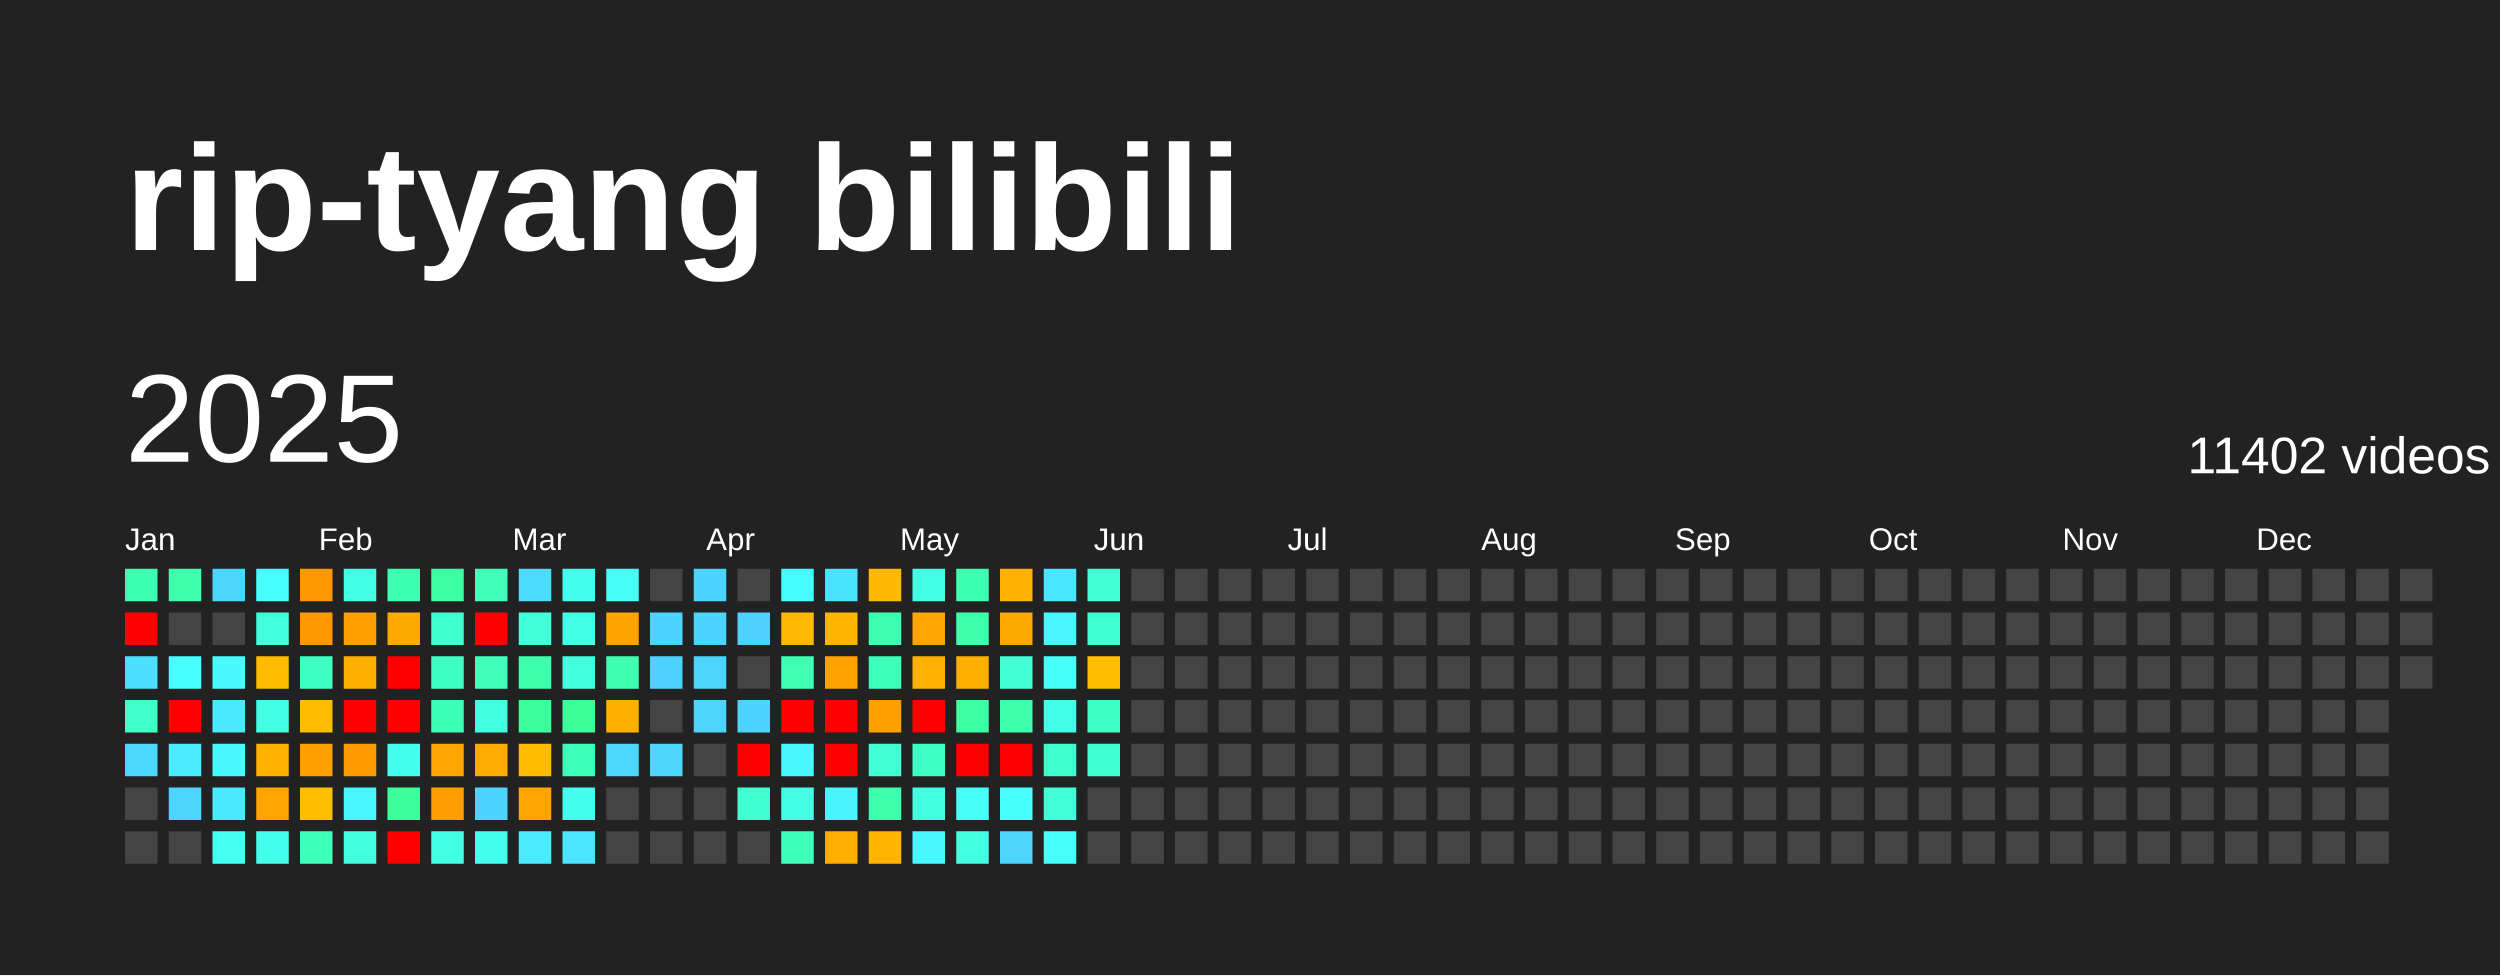
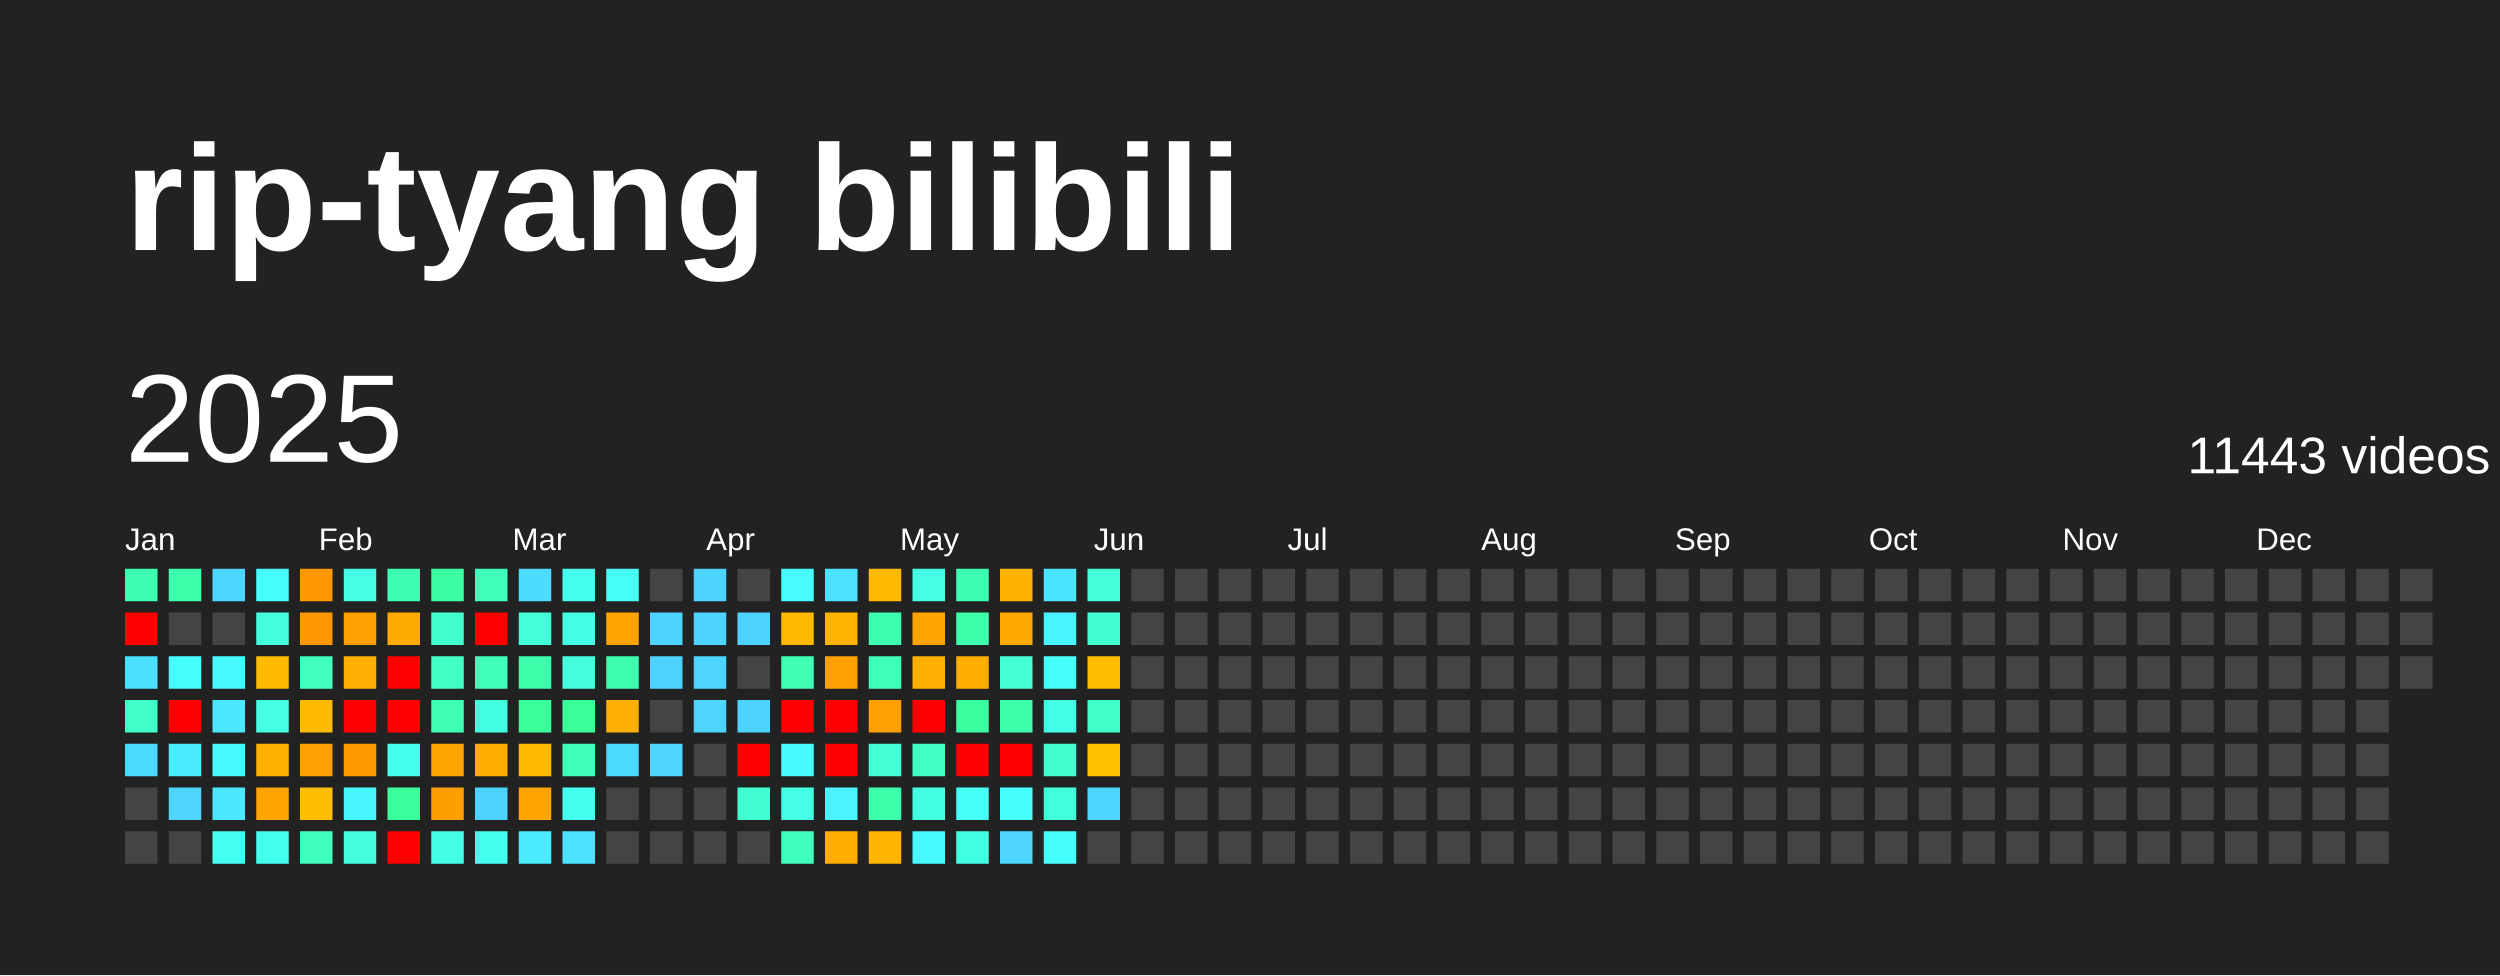
<svg xmlns="http://www.w3.org/2000/svg" baseProfile="full" height="78mm" version="1.1" viewBox="0,0,200,78" width="200mm">
  <defs />
  <rect fill="#222222" height="78" width="200" x="0" y="0" />
  <text fill="#FFFFFF" style="font-size:12px; font-family:Arial; font-weight:bold;" x="10" y="20">rip-tyang bilibili</text>
  <text dominant-baseline="hanging" fill="#FFFFFF" style="font-size:10.0px; font-family:Arial;" x="10" y="30">2025</text>
-   <text dominant-baseline="hanging" fill="#FFFFFF" style="font-size:4.125px; font-family:Arial;" x="175" y="35">11402 videos</text>
+   <text dominant-baseline="hanging" fill="#FFFFFF" style="font-size:4.125px; font-family:Arial;" x="175" y="35">11443 videos</text>
  <text fill="#FFFFFF" style="font-size:2.5px; font-family:Arial" x="10.0" y="44">Jan</text>
  <text fill="#FFFFFF" style="font-size:2.5px; font-family:Arial" x="25.5" y="44">Feb</text>
  <text fill="#FFFFFF" style="font-size:2.5px; font-family:Arial" x="41.0" y="44">Mar</text>
  <text fill="#FFFFFF" style="font-size:2.5px; font-family:Arial" x="56.5" y="44">Apr</text>
  <text fill="#FFFFFF" style="font-size:2.5px; font-family:Arial" x="72.0" y="44">May</text>
  <text fill="#FFFFFF" style="font-size:2.5px; font-family:Arial" x="87.5" y="44">Jun</text>
  <text fill="#FFFFFF" style="font-size:2.5px; font-family:Arial" x="103.0" y="44">Jul</text>
  <text fill="#FFFFFF" style="font-size:2.5px; font-family:Arial" x="118.5" y="44">Aug</text>
  <text fill="#FFFFFF" style="font-size:2.5px; font-family:Arial" x="134.0" y="44">Sep</text>
  <text fill="#FFFFFF" style="font-size:2.5px; font-family:Arial" x="149.5" y="44">Oct</text>
  <text fill="#FFFFFF" style="font-size:2.5px; font-family:Arial" x="165.0" y="44">Nov</text>
  <text fill="#FFFFFF" style="font-size:2.5px; font-family:Arial" x="180.5" y="44">Dec</text>
  <rect fill="#3dffb1" height="2.6" width="2.6" x="10.0" y="45.5" />
  <rect fill="red" height="2.6" width="2.6" x="10.0" y="49.0" />
  <rect fill="#4be0ff" height="2.6" width="2.6" x="10.0" y="52.5" />
  <rect fill="#40ffc8" height="2.6" width="2.6" x="10.0" y="56.0" />
  <rect fill="#4cd9ff" height="2.6" width="2.6" x="10.0" y="59.5" />
  <rect fill="#444444" height="2.6" width="2.6" x="10.0" y="63.0" />
  <rect fill="#444444" height="2.6" width="2.6" x="10.0" y="66.5" />
  <rect fill="#3dffac" height="2.6" width="2.6" x="13.5" y="45.5" />
  <rect fill="#444444" height="2.6" width="2.6" x="13.5" y="49.0" />
  <rect fill="#47feff" height="2.6" width="2.6" x="13.5" y="52.5" />
  <rect fill="red" height="2.6" width="2.6" x="13.5" y="56.0" />
  <rect fill="#49ecff" height="2.6" width="2.6" x="13.5" y="59.5" />
  <rect fill="#4dd5ff" height="2.6" width="2.6" x="13.5" y="63.0" />
  <rect fill="#444444" height="2.6" width="2.6" x="13.5" y="66.5" />
  <rect fill="#4cd6ff" height="2.6" width="2.6" x="17.0" y="45.5" />
  <rect fill="#444444" height="2.6" width="2.6" x="17.0" y="49.0" />
  <rect fill="#48f9ff" height="2.6" width="2.6" x="17.0" y="52.5" />
  <rect fill="#4ae9ff" height="2.6" width="2.6" x="17.0" y="56.0" />
  <rect fill="#48f9ff" height="2.6" width="2.6" x="17.0" y="59.5" />
  <rect fill="#4ae9ff" height="2.6" width="2.6" x="17.0" y="63.0" />
  <rect fill="#45fff2" height="2.6" width="2.6" x="17.0" y="66.5" />
  <rect fill="#47feff" height="2.6" width="2.6" x="20.5" y="45.5" />
  <rect fill="#43ffdd" height="2.6" width="2.6" x="20.5" y="49.0" />
  <rect fill="#ffbb00" height="2.6" width="2.6" x="20.5" y="52.5" />
  <rect fill="#44ffe4" height="2.6" width="2.6" x="20.5" y="56.0" />
  <rect fill="#ffb100" height="2.6" width="2.6" x="20.5" y="59.5" />
  <rect fill="#ffa400" height="2.6" width="2.6" x="20.5" y="63.0" />
  <rect fill="#44ffeb" height="2.6" width="2.6" x="20.5" y="66.5" />
  <rect fill="#ff9700" height="2.6" width="2.6" x="24.0" y="45.5" />
  <rect fill="#ff9700" height="2.6" width="2.6" x="24.0" y="49.0" />
  <rect fill="#3fffc1" height="2.6" width="2.6" x="24.0" y="52.5" />
  <rect fill="#ffbb00" height="2.6" width="2.6" x="24.0" y="56.0" />
  <rect fill="#ff9f00" height="2.6" width="2.6" x="24.0" y="59.5" />
  <rect fill="#ffbf00" height="2.6" width="2.6" x="24.0" y="63.0" />
  <rect fill="#3fffbc" height="2.6" width="2.6" x="24.0" y="66.5" />
  <rect fill="#44ffe4" height="2.6" width="2.6" x="27.5" y="45.5" />
  <rect fill="#ffa000" height="2.6" width="2.6" x="27.5" y="49.0" />
  <rect fill="#ffaf00" height="2.6" width="2.6" x="27.5" y="52.5" />
  <rect fill="red" height="2.6" width="2.6" x="27.5" y="56.0" />
  <rect fill="#ff9a00" height="2.6" width="2.6" x="27.5" y="59.5" />
  <rect fill="#48f6ff" height="2.6" width="2.6" x="27.5" y="63.0" />
  <rect fill="#43ffdd" height="2.6" width="2.6" x="27.5" y="66.5" />
  <rect fill="#3dffb1" height="2.6" width="2.6" x="31.0" y="45.5" />
  <rect fill="#ffaa00" height="2.6" width="2.6" x="31.0" y="49.0" />
  <rect fill="red" height="2.6" width="2.6" x="31.0" y="52.5" />
  <rect fill="red" height="2.6" width="2.6" x="31.0" y="56.0" />
  <rect fill="#45ffee" height="2.6" width="2.6" x="31.0" y="59.5" />
  <rect fill="#3bff9c" height="2.6" width="2.6" x="31.0" y="63.0" />
  <rect fill="red" height="2.6" width="2.6" x="31.0" y="66.5" />
  <rect fill="#3cffa3" height="2.6" width="2.6" x="34.5" y="45.5" />
  <rect fill="#41ffce" height="2.6" width="2.6" x="34.5" y="49.0" />
  <rect fill="#40ffc3" height="2.6" width="2.6" x="34.5" y="52.5" />
  <rect fill="#3effb6" height="2.6" width="2.6" x="34.5" y="56.0" />
  <rect fill="#ffa500" height="2.6" width="2.6" x="34.5" y="59.5" />
  <rect fill="#ff9e00" height="2.6" width="2.6" x="34.5" y="63.0" />
  <rect fill="#43ffe3" height="2.6" width="2.6" x="34.5" y="66.5" />
  <rect fill="#3fffbb" height="2.6" width="2.6" x="38.0" y="45.5" />
  <rect fill="red" height="2.6" width="2.6" x="38.0" y="49.0" />
  <rect fill="#3fffbb" height="2.6" width="2.6" x="38.0" y="52.5" />
  <rect fill="#43ffe1" height="2.6" width="2.6" x="38.0" y="56.0" />
  <rect fill="#ffab00" height="2.6" width="2.6" x="38.0" y="59.5" />
  <rect fill="#4dd3ff" height="2.6" width="2.6" x="38.0" y="63.0" />
  <rect fill="#45ffee" height="2.6" width="2.6" x="38.0" y="66.5" />
  <rect fill="#4cdcff" height="2.6" width="2.6" x="41.5" y="45.5" />
  <rect fill="#42ffd9" height="2.6" width="2.6" x="41.5" y="49.0" />
  <rect fill="#3dffac" height="2.6" width="2.6" x="41.5" y="52.5" />
  <rect fill="#3bff9b" height="2.6" width="2.6" x="41.5" y="56.0" />
  <rect fill="#ffbb00" height="2.6" width="2.6" x="41.5" y="59.5" />
  <rect fill="#ffa400" height="2.6" width="2.6" x="41.5" y="63.0" />
  <rect fill="#4aeaff" height="2.6" width="2.6" x="41.5" y="66.5" />
  <rect fill="#45ffee" height="2.6" width="2.6" x="45.0" y="45.5" />
  <rect fill="#43ffe3" height="2.6" width="2.6" x="45.0" y="49.0" />
  <rect fill="#43ffdd" height="2.6" width="2.6" x="45.0" y="52.5" />
  <rect fill="#3bff99" height="2.6" width="2.6" x="45.0" y="56.0" />
  <rect fill="#3effb9" height="2.6" width="2.6" x="45.0" y="59.5" />
  <rect fill="#45ffee" height="2.6" width="2.6" x="45.0" y="63.0" />
  <rect fill="#4be3ff" height="2.6" width="2.6" x="45.0" y="66.5" />
  <rect fill="#46fff6" height="2.6" width="2.6" x="48.5" y="45.5" />
  <rect fill="#ffa300" height="2.6" width="2.6" x="48.5" y="49.0" />
  <rect fill="#3dffaf" height="2.6" width="2.6" x="48.5" y="52.5" />
  <rect fill="#ffaf00" height="2.6" width="2.6" x="48.5" y="56.0" />
  <rect fill="#4cd9ff" height="2.6" width="2.6" x="48.5" y="59.5" />
  <rect fill="#444444" height="2.6" width="2.6" x="48.5" y="63.0" />
  <rect fill="#444444" height="2.6" width="2.6" x="48.5" y="66.5" />
  <rect fill="#444444" height="2.6" width="2.6" x="52.0" y="45.5" />
  <rect fill="#4dd3ff" height="2.6" width="2.6" x="52.0" y="49.0" />
  <rect fill="#4dd2ff" height="2.6" width="2.6" x="52.0" y="52.5" />
  <rect fill="#444444" height="2.6" width="2.6" x="52.0" y="56.0" />
  <rect fill="#4dd5ff" height="2.6" width="2.6" x="52.0" y="59.5" />
  <rect fill="#444444" height="2.6" width="2.6" x="52.0" y="63.0" />
  <rect fill="#444444" height="2.6" width="2.6" x="52.0" y="66.5" />
  <rect fill="#4dd3ff" height="2.6" width="2.6" x="55.5" y="45.5" />
  <rect fill="#4dd3ff" height="2.6" width="2.6" x="55.5" y="49.0" />
  <rect fill="#4dd5ff" height="2.6" width="2.6" x="55.5" y="52.5" />
  <rect fill="#4dd5ff" height="2.6" width="2.6" x="55.5" y="56.0" />
  <rect fill="#444444" height="2.6" width="2.6" x="55.5" y="59.5" />
  <rect fill="#444444" height="2.6" width="2.6" x="55.5" y="63.0" />
  <rect fill="#444444" height="2.6" width="2.6" x="55.5" y="66.5" />
  <rect fill="#444444" height="2.6" width="2.6" x="59.0" y="45.5" />
  <rect fill="#4dd2ff" height="2.6" width="2.6" x="59.0" y="49.0" />
  <rect fill="#444444" height="2.6" width="2.6" x="59.0" y="52.5" />
  <rect fill="#4dd3ff" height="2.6" width="2.6" x="59.0" y="56.0" />
  <rect fill="red" height="2.6" width="2.6" x="59.0" y="59.5" />
  <rect fill="#41ffd0" height="2.6" width="2.6" x="59.0" y="63.0" />
  <rect fill="#444444" height="2.6" width="2.6" x="59.0" y="66.5" />
  <rect fill="#47fcff" height="2.6" width="2.6" x="62.5" y="45.5" />
  <rect fill="#ffb900" height="2.6" width="2.6" x="62.5" y="49.0" />
  <rect fill="#3effb4" height="2.6" width="2.6" x="62.5" y="52.5" />
  <rect fill="red" height="2.6" width="2.6" x="62.5" y="56.0" />
  <rect fill="#48f9ff" height="2.6" width="2.6" x="62.5" y="59.5" />
  <rect fill="#44ffe6" height="2.6" width="2.6" x="62.5" y="63.0" />
  <rect fill="#3fffbc" height="2.6" width="2.6" x="62.5" y="66.5" />
  <rect fill="#4be2ff" height="2.6" width="2.6" x="66.0" y="45.5" />
  <rect fill="#ffb400" height="2.6" width="2.6" x="66.0" y="49.0" />
  <rect fill="#ffa100" height="2.6" width="2.6" x="66.0" y="52.5" />
  <rect fill="red" height="2.6" width="2.6" x="66.0" y="56.0" />
  <rect fill="red" height="2.6" width="2.6" x="66.0" y="59.5" />
  <rect fill="#49f3ff" height="2.6" width="2.6" x="66.0" y="63.0" />
  <rect fill="#ffad00" height="2.6" width="2.6" x="66.0" y="66.5" />
  <rect fill="#ffb800" height="2.6" width="2.6" x="69.5" y="45.5" />
  <rect fill="#3dffaf" height="2.6" width="2.6" x="69.5" y="49.0" />
  <rect fill="#3effb9" height="2.6" width="2.6" x="69.5" y="52.5" />
  <rect fill="#ffa000" height="2.6" width="2.6" x="69.5" y="56.0" />
  <rect fill="#42ffd5" height="2.6" width="2.6" x="69.5" y="59.5" />
  <rect fill="#3dffac" height="2.6" width="2.6" x="69.5" y="63.0" />
  <rect fill="#ffb500" height="2.6" width="2.6" x="69.5" y="66.5" />
  <rect fill="#44ffe4" height="2.6" width="2.6" x="73.0" y="45.5" />
  <rect fill="#ffa400" height="2.6" width="2.6" x="73.0" y="49.0" />
  <rect fill="#ffb000" height="2.6" width="2.6" x="73.0" y="52.5" />
  <rect fill="red" height="2.6" width="2.6" x="73.0" y="56.0" />
  <rect fill="#40ffc5" height="2.6" width="2.6" x="73.0" y="59.5" />
  <rect fill="#43ffe1" height="2.6" width="2.6" x="73.0" y="63.0" />
  <rect fill="#48f8ff" height="2.6" width="2.6" x="73.0" y="66.5" />
  <rect fill="#3dffb1" height="2.6" width="2.6" x="76.5" y="45.5" />
  <rect fill="#3dffac" height="2.6" width="2.6" x="76.5" y="49.0" />
  <rect fill="#ffae00" height="2.6" width="2.6" x="76.5" y="52.5" />
  <rect fill="#3bffa0" height="2.6" width="2.6" x="76.5" y="56.0" />
  <rect fill="red" height="2.6" width="2.6" x="76.5" y="59.5" />
  <rect fill="#46fff7" height="2.6" width="2.6" x="76.5" y="63.0" />
  <rect fill="#43ffe1" height="2.6" width="2.6" x="76.5" y="66.5" />
  <rect fill="#ffb200" height="2.6" width="2.6" x="80.0" y="45.5" />
  <rect fill="#ffa900" height="2.6" width="2.6" x="80.0" y="49.0" />
  <rect fill="#42ffd5" height="2.6" width="2.6" x="80.0" y="52.5" />
  <rect fill="#3dffac" height="2.6" width="2.6" x="80.0" y="56.0" />
  <rect fill="red" height="2.6" width="2.6" x="80.0" y="59.5" />
  <rect fill="#47fffc" height="2.6" width="2.6" x="80.0" y="63.0" />
  <rect fill="#4dd5ff" height="2.6" width="2.6" x="80.0" y="66.5" />
  <rect fill="#4ae5ff" height="2.6" width="2.6" x="83.5" y="45.5" />
  <rect fill="#48f5ff" height="2.6" width="2.6" x="83.5" y="49.0" />
  <rect fill="#46fffa" height="2.6" width="2.6" x="83.5" y="52.5" />
  <rect fill="#44ffe8" height="2.6" width="2.6" x="83.5" y="56.0" />
  <rect fill="#41ffcd" height="2.6" width="2.6" x="83.5" y="59.5" />
  <rect fill="#42ffdb" height="2.6" width="2.6" x="83.5" y="63.0" />
  <rect fill="#47fffc" height="2.6" width="2.6" x="83.5" y="66.5" />
  <rect fill="#42ffd8" height="2.6" width="2.6" x="87.0" y="45.5" />
  <rect fill="#41ffd1" height="2.6" width="2.6" x="87.0" y="49.0" />
  <rect fill="#ffbe00" height="2.6" width="2.6" x="87.0" y="52.5" />
  <rect fill="#40ffc6" height="2.6" width="2.6" x="87.0" y="56.0" />
-   <rect fill="#42ffd3" height="2.6" width="2.6" x="87.0" y="59.5" />
-   <rect fill="#444444" height="2.6" width="2.6" x="87.0" y="63.0" />
+   <rect fill="#ffc100" height="2.6" width="2.6" x="87.0" y="59.5" />
+   <rect fill="#4cd6ff" height="2.6" width="2.6" x="87.0" y="63.0" />
  <rect fill="#444444" height="2.6" width="2.6" x="87.0" y="66.5" />
  <rect fill="#444444" height="2.6" width="2.6" x="90.5" y="45.5" />
  <rect fill="#444444" height="2.6" width="2.6" x="90.5" y="49.0" />
  <rect fill="#444444" height="2.6" width="2.6" x="90.5" y="52.5" />
  <rect fill="#444444" height="2.6" width="2.6" x="90.5" y="56.0" />
  <rect fill="#444444" height="2.6" width="2.6" x="90.5" y="59.5" />
  <rect fill="#444444" height="2.6" width="2.6" x="90.5" y="63.0" />
  <rect fill="#444444" height="2.6" width="2.6" x="90.5" y="66.5" />
  <rect fill="#444444" height="2.6" width="2.6" x="94.0" y="45.5" />
  <rect fill="#444444" height="2.6" width="2.6" x="94.0" y="49.0" />
  <rect fill="#444444" height="2.6" width="2.6" x="94.0" y="52.5" />
  <rect fill="#444444" height="2.6" width="2.6" x="94.0" y="56.0" />
  <rect fill="#444444" height="2.6" width="2.6" x="94.0" y="59.5" />
  <rect fill="#444444" height="2.6" width="2.6" x="94.0" y="63.0" />
  <rect fill="#444444" height="2.6" width="2.6" x="94.0" y="66.5" />
  <rect fill="#444444" height="2.6" width="2.6" x="97.5" y="45.5" />
  <rect fill="#444444" height="2.6" width="2.6" x="97.5" y="49.0" />
  <rect fill="#444444" height="2.6" width="2.6" x="97.5" y="52.5" />
  <rect fill="#444444" height="2.6" width="2.6" x="97.5" y="56.0" />
  <rect fill="#444444" height="2.6" width="2.6" x="97.5" y="59.5" />
  <rect fill="#444444" height="2.6" width="2.6" x="97.5" y="63.0" />
  <rect fill="#444444" height="2.6" width="2.6" x="97.5" y="66.5" />
  <rect fill="#444444" height="2.6" width="2.6" x="101.0" y="45.5" />
  <rect fill="#444444" height="2.6" width="2.6" x="101.0" y="49.0" />
  <rect fill="#444444" height="2.6" width="2.6" x="101.0" y="52.5" />
  <rect fill="#444444" height="2.6" width="2.6" x="101.0" y="56.0" />
  <rect fill="#444444" height="2.6" width="2.6" x="101.0" y="59.5" />
  <rect fill="#444444" height="2.6" width="2.6" x="101.0" y="63.0" />
  <rect fill="#444444" height="2.6" width="2.6" x="101.0" y="66.5" />
  <rect fill="#444444" height="2.6" width="2.6" x="104.5" y="45.5" />
  <rect fill="#444444" height="2.6" width="2.6" x="104.5" y="49.0" />
  <rect fill="#444444" height="2.6" width="2.6" x="104.5" y="52.5" />
  <rect fill="#444444" height="2.6" width="2.6" x="104.5" y="56.0" />
  <rect fill="#444444" height="2.6" width="2.6" x="104.5" y="59.5" />
  <rect fill="#444444" height="2.6" width="2.6" x="104.5" y="63.0" />
  <rect fill="#444444" height="2.6" width="2.6" x="104.5" y="66.5" />
  <rect fill="#444444" height="2.6" width="2.6" x="108.0" y="45.5" />
  <rect fill="#444444" height="2.6" width="2.6" x="108.0" y="49.0" />
  <rect fill="#444444" height="2.6" width="2.6" x="108.0" y="52.5" />
  <rect fill="#444444" height="2.6" width="2.6" x="108.0" y="56.0" />
  <rect fill="#444444" height="2.6" width="2.6" x="108.0" y="59.5" />
  <rect fill="#444444" height="2.6" width="2.6" x="108.0" y="63.0" />
  <rect fill="#444444" height="2.6" width="2.6" x="108.0" y="66.5" />
  <rect fill="#444444" height="2.6" width="2.6" x="111.5" y="45.5" />
  <rect fill="#444444" height="2.6" width="2.6" x="111.5" y="49.0" />
  <rect fill="#444444" height="2.6" width="2.6" x="111.5" y="52.5" />
  <rect fill="#444444" height="2.6" width="2.6" x="111.5" y="56.0" />
  <rect fill="#444444" height="2.6" width="2.6" x="111.5" y="59.5" />
  <rect fill="#444444" height="2.6" width="2.6" x="111.5" y="63.0" />
  <rect fill="#444444" height="2.6" width="2.6" x="111.5" y="66.5" />
  <rect fill="#444444" height="2.6" width="2.6" x="115.0" y="45.5" />
  <rect fill="#444444" height="2.6" width="2.6" x="115.0" y="49.0" />
  <rect fill="#444444" height="2.6" width="2.6" x="115.0" y="52.5" />
  <rect fill="#444444" height="2.6" width="2.6" x="115.0" y="56.0" />
  <rect fill="#444444" height="2.6" width="2.6" x="115.0" y="59.5" />
  <rect fill="#444444" height="2.6" width="2.6" x="115.0" y="63.0" />
  <rect fill="#444444" height="2.6" width="2.6" x="115.0" y="66.5" />
  <rect fill="#444444" height="2.6" width="2.6" x="118.5" y="45.5" />
  <rect fill="#444444" height="2.6" width="2.6" x="118.5" y="49.0" />
  <rect fill="#444444" height="2.6" width="2.6" x="118.5" y="52.5" />
  <rect fill="#444444" height="2.6" width="2.6" x="118.5" y="56.0" />
  <rect fill="#444444" height="2.6" width="2.6" x="118.5" y="59.5" />
  <rect fill="#444444" height="2.6" width="2.6" x="118.5" y="63.0" />
  <rect fill="#444444" height="2.6" width="2.6" x="118.5" y="66.5" />
  <rect fill="#444444" height="2.6" width="2.6" x="122.0" y="45.5" />
  <rect fill="#444444" height="2.6" width="2.6" x="122.0" y="49.0" />
  <rect fill="#444444" height="2.6" width="2.6" x="122.0" y="52.5" />
  <rect fill="#444444" height="2.6" width="2.6" x="122.0" y="56.0" />
  <rect fill="#444444" height="2.6" width="2.6" x="122.0" y="59.5" />
  <rect fill="#444444" height="2.6" width="2.6" x="122.0" y="63.0" />
  <rect fill="#444444" height="2.6" width="2.6" x="122.0" y="66.5" />
  <rect fill="#444444" height="2.6" width="2.6" x="125.5" y="45.5" />
  <rect fill="#444444" height="2.6" width="2.6" x="125.5" y="49.0" />
  <rect fill="#444444" height="2.6" width="2.6" x="125.5" y="52.5" />
  <rect fill="#444444" height="2.6" width="2.6" x="125.5" y="56.0" />
  <rect fill="#444444" height="2.6" width="2.6" x="125.5" y="59.5" />
  <rect fill="#444444" height="2.6" width="2.6" x="125.5" y="63.0" />
  <rect fill="#444444" height="2.6" width="2.6" x="125.5" y="66.5" />
  <rect fill="#444444" height="2.6" width="2.6" x="129.0" y="45.5" />
  <rect fill="#444444" height="2.6" width="2.6" x="129.0" y="49.0" />
  <rect fill="#444444" height="2.6" width="2.6" x="129.0" y="52.5" />
  <rect fill="#444444" height="2.6" width="2.6" x="129.0" y="56.0" />
  <rect fill="#444444" height="2.6" width="2.6" x="129.0" y="59.5" />
  <rect fill="#444444" height="2.6" width="2.6" x="129.0" y="63.0" />
  <rect fill="#444444" height="2.6" width="2.6" x="129.0" y="66.5" />
  <rect fill="#444444" height="2.6" width="2.6" x="132.5" y="45.5" />
  <rect fill="#444444" height="2.6" width="2.6" x="132.5" y="49.0" />
  <rect fill="#444444" height="2.6" width="2.6" x="132.5" y="52.5" />
  <rect fill="#444444" height="2.6" width="2.6" x="132.5" y="56.0" />
  <rect fill="#444444" height="2.6" width="2.6" x="132.5" y="59.5" />
  <rect fill="#444444" height="2.6" width="2.6" x="132.5" y="63.0" />
  <rect fill="#444444" height="2.6" width="2.6" x="132.5" y="66.5" />
  <rect fill="#444444" height="2.6" width="2.6" x="136.0" y="45.5" />
  <rect fill="#444444" height="2.6" width="2.6" x="136.0" y="49.0" />
  <rect fill="#444444" height="2.6" width="2.6" x="136.0" y="52.5" />
  <rect fill="#444444" height="2.6" width="2.6" x="136.0" y="56.0" />
  <rect fill="#444444" height="2.6" width="2.6" x="136.0" y="59.5" />
  <rect fill="#444444" height="2.6" width="2.6" x="136.0" y="63.0" />
  <rect fill="#444444" height="2.6" width="2.6" x="136.0" y="66.5" />
  <rect fill="#444444" height="2.6" width="2.6" x="139.5" y="45.5" />
  <rect fill="#444444" height="2.6" width="2.6" x="139.5" y="49.0" />
  <rect fill="#444444" height="2.6" width="2.6" x="139.5" y="52.5" />
  <rect fill="#444444" height="2.6" width="2.6" x="139.5" y="56.0" />
  <rect fill="#444444" height="2.6" width="2.6" x="139.5" y="59.5" />
  <rect fill="#444444" height="2.6" width="2.6" x="139.5" y="63.0" />
  <rect fill="#444444" height="2.6" width="2.6" x="139.5" y="66.5" />
  <rect fill="#444444" height="2.6" width="2.6" x="143.0" y="45.5" />
  <rect fill="#444444" height="2.6" width="2.6" x="143.0" y="49.0" />
  <rect fill="#444444" height="2.6" width="2.6" x="143.0" y="52.5" />
  <rect fill="#444444" height="2.6" width="2.6" x="143.0" y="56.0" />
  <rect fill="#444444" height="2.6" width="2.6" x="143.0" y="59.5" />
  <rect fill="#444444" height="2.6" width="2.6" x="143.0" y="63.0" />
  <rect fill="#444444" height="2.6" width="2.6" x="143.0" y="66.5" />
  <rect fill="#444444" height="2.6" width="2.6" x="146.5" y="45.5" />
  <rect fill="#444444" height="2.6" width="2.6" x="146.5" y="49.0" />
  <rect fill="#444444" height="2.6" width="2.6" x="146.5" y="52.5" />
  <rect fill="#444444" height="2.6" width="2.6" x="146.5" y="56.0" />
  <rect fill="#444444" height="2.6" width="2.6" x="146.5" y="59.5" />
  <rect fill="#444444" height="2.6" width="2.6" x="146.5" y="63.0" />
  <rect fill="#444444" height="2.6" width="2.6" x="146.5" y="66.5" />
  <rect fill="#444444" height="2.6" width="2.6" x="150.0" y="45.5" />
  <rect fill="#444444" height="2.6" width="2.6" x="150.0" y="49.0" />
  <rect fill="#444444" height="2.6" width="2.6" x="150.0" y="52.5" />
  <rect fill="#444444" height="2.6" width="2.6" x="150.0" y="56.0" />
  <rect fill="#444444" height="2.6" width="2.6" x="150.0" y="59.5" />
  <rect fill="#444444" height="2.6" width="2.6" x="150.0" y="63.0" />
  <rect fill="#444444" height="2.6" width="2.6" x="150.0" y="66.5" />
  <rect fill="#444444" height="2.6" width="2.6" x="153.5" y="45.5" />
  <rect fill="#444444" height="2.6" width="2.6" x="153.5" y="49.0" />
  <rect fill="#444444" height="2.6" width="2.6" x="153.5" y="52.5" />
  <rect fill="#444444" height="2.6" width="2.6" x="153.5" y="56.0" />
  <rect fill="#444444" height="2.6" width="2.6" x="153.5" y="59.5" />
  <rect fill="#444444" height="2.6" width="2.6" x="153.5" y="63.0" />
  <rect fill="#444444" height="2.6" width="2.6" x="153.5" y="66.5" />
  <rect fill="#444444" height="2.6" width="2.6" x="157.0" y="45.5" />
  <rect fill="#444444" height="2.6" width="2.6" x="157.0" y="49.0" />
  <rect fill="#444444" height="2.6" width="2.6" x="157.0" y="52.5" />
  <rect fill="#444444" height="2.6" width="2.6" x="157.0" y="56.0" />
  <rect fill="#444444" height="2.6" width="2.6" x="157.0" y="59.5" />
  <rect fill="#444444" height="2.6" width="2.6" x="157.0" y="63.0" />
  <rect fill="#444444" height="2.6" width="2.6" x="157.0" y="66.5" />
  <rect fill="#444444" height="2.6" width="2.6" x="160.5" y="45.5" />
  <rect fill="#444444" height="2.6" width="2.6" x="160.5" y="49.0" />
  <rect fill="#444444" height="2.6" width="2.6" x="160.5" y="52.5" />
  <rect fill="#444444" height="2.6" width="2.6" x="160.5" y="56.0" />
  <rect fill="#444444" height="2.6" width="2.6" x="160.5" y="59.5" />
  <rect fill="#444444" height="2.6" width="2.6" x="160.5" y="63.0" />
  <rect fill="#444444" height="2.6" width="2.6" x="160.5" y="66.5" />
  <rect fill="#444444" height="2.6" width="2.6" x="164.0" y="45.5" />
  <rect fill="#444444" height="2.6" width="2.6" x="164.0" y="49.0" />
  <rect fill="#444444" height="2.6" width="2.6" x="164.0" y="52.5" />
  <rect fill="#444444" height="2.6" width="2.6" x="164.0" y="56.0" />
  <rect fill="#444444" height="2.6" width="2.6" x="164.0" y="59.5" />
  <rect fill="#444444" height="2.6" width="2.6" x="164.0" y="63.0" />
  <rect fill="#444444" height="2.6" width="2.6" x="164.0" y="66.5" />
  <rect fill="#444444" height="2.6" width="2.6" x="167.5" y="45.5" />
  <rect fill="#444444" height="2.6" width="2.6" x="167.5" y="49.0" />
  <rect fill="#444444" height="2.6" width="2.6" x="167.5" y="52.5" />
  <rect fill="#444444" height="2.6" width="2.6" x="167.5" y="56.0" />
  <rect fill="#444444" height="2.6" width="2.6" x="167.5" y="59.5" />
  <rect fill="#444444" height="2.6" width="2.6" x="167.5" y="63.0" />
  <rect fill="#444444" height="2.6" width="2.6" x="167.5" y="66.5" />
  <rect fill="#444444" height="2.6" width="2.6" x="171.0" y="45.5" />
  <rect fill="#444444" height="2.6" width="2.6" x="171.0" y="49.0" />
  <rect fill="#444444" height="2.6" width="2.6" x="171.0" y="52.5" />
  <rect fill="#444444" height="2.6" width="2.6" x="171.0" y="56.0" />
  <rect fill="#444444" height="2.6" width="2.6" x="171.0" y="59.5" />
  <rect fill="#444444" height="2.6" width="2.6" x="171.0" y="63.0" />
  <rect fill="#444444" height="2.6" width="2.6" x="171.0" y="66.5" />
  <rect fill="#444444" height="2.6" width="2.6" x="174.5" y="45.5" />
  <rect fill="#444444" height="2.6" width="2.6" x="174.5" y="49.0" />
  <rect fill="#444444" height="2.6" width="2.6" x="174.5" y="52.5" />
  <rect fill="#444444" height="2.6" width="2.6" x="174.5" y="56.0" />
  <rect fill="#444444" height="2.6" width="2.6" x="174.5" y="59.5" />
  <rect fill="#444444" height="2.6" width="2.6" x="174.5" y="63.0" />
  <rect fill="#444444" height="2.6" width="2.6" x="174.5" y="66.5" />
  <rect fill="#444444" height="2.6" width="2.6" x="178.0" y="45.5" />
  <rect fill="#444444" height="2.6" width="2.6" x="178.0" y="49.0" />
  <rect fill="#444444" height="2.6" width="2.6" x="178.0" y="52.5" />
  <rect fill="#444444" height="2.6" width="2.6" x="178.0" y="56.0" />
  <rect fill="#444444" height="2.6" width="2.6" x="178.0" y="59.5" />
  <rect fill="#444444" height="2.6" width="2.6" x="178.0" y="63.0" />
  <rect fill="#444444" height="2.6" width="2.6" x="178.0" y="66.5" />
  <rect fill="#444444" height="2.6" width="2.6" x="181.5" y="45.5" />
  <rect fill="#444444" height="2.6" width="2.6" x="181.5" y="49.0" />
  <rect fill="#444444" height="2.6" width="2.6" x="181.5" y="52.5" />
  <rect fill="#444444" height="2.6" width="2.6" x="181.5" y="56.0" />
  <rect fill="#444444" height="2.6" width="2.6" x="181.5" y="59.5" />
  <rect fill="#444444" height="2.6" width="2.6" x="181.5" y="63.0" />
  <rect fill="#444444" height="2.6" width="2.6" x="181.5" y="66.5" />
  <rect fill="#444444" height="2.6" width="2.6" x="185.0" y="45.5" />
  <rect fill="#444444" height="2.6" width="2.6" x="185.0" y="49.0" />
  <rect fill="#444444" height="2.6" width="2.6" x="185.0" y="52.5" />
  <rect fill="#444444" height="2.6" width="2.6" x="185.0" y="56.0" />
  <rect fill="#444444" height="2.6" width="2.6" x="185.0" y="59.5" />
  <rect fill="#444444" height="2.6" width="2.6" x="185.0" y="63.0" />
  <rect fill="#444444" height="2.6" width="2.6" x="185.0" y="66.5" />
  <rect fill="#444444" height="2.6" width="2.6" x="188.5" y="45.5" />
  <rect fill="#444444" height="2.6" width="2.6" x="188.5" y="49.0" />
  <rect fill="#444444" height="2.6" width="2.6" x="188.5" y="52.5" />
  <rect fill="#444444" height="2.6" width="2.6" x="188.5" y="56.0" />
  <rect fill="#444444" height="2.6" width="2.6" x="188.5" y="59.5" />
  <rect fill="#444444" height="2.6" width="2.6" x="188.5" y="63.0" />
  <rect fill="#444444" height="2.6" width="2.6" x="188.5" y="66.5" />
  <rect fill="#444444" height="2.6" width="2.6" x="192.0" y="45.5" />
  <rect fill="#444444" height="2.6" width="2.6" x="192.0" y="49.0" />
  <rect fill="#444444" height="2.6" width="2.6" x="192.0" y="52.5" />
</svg>
